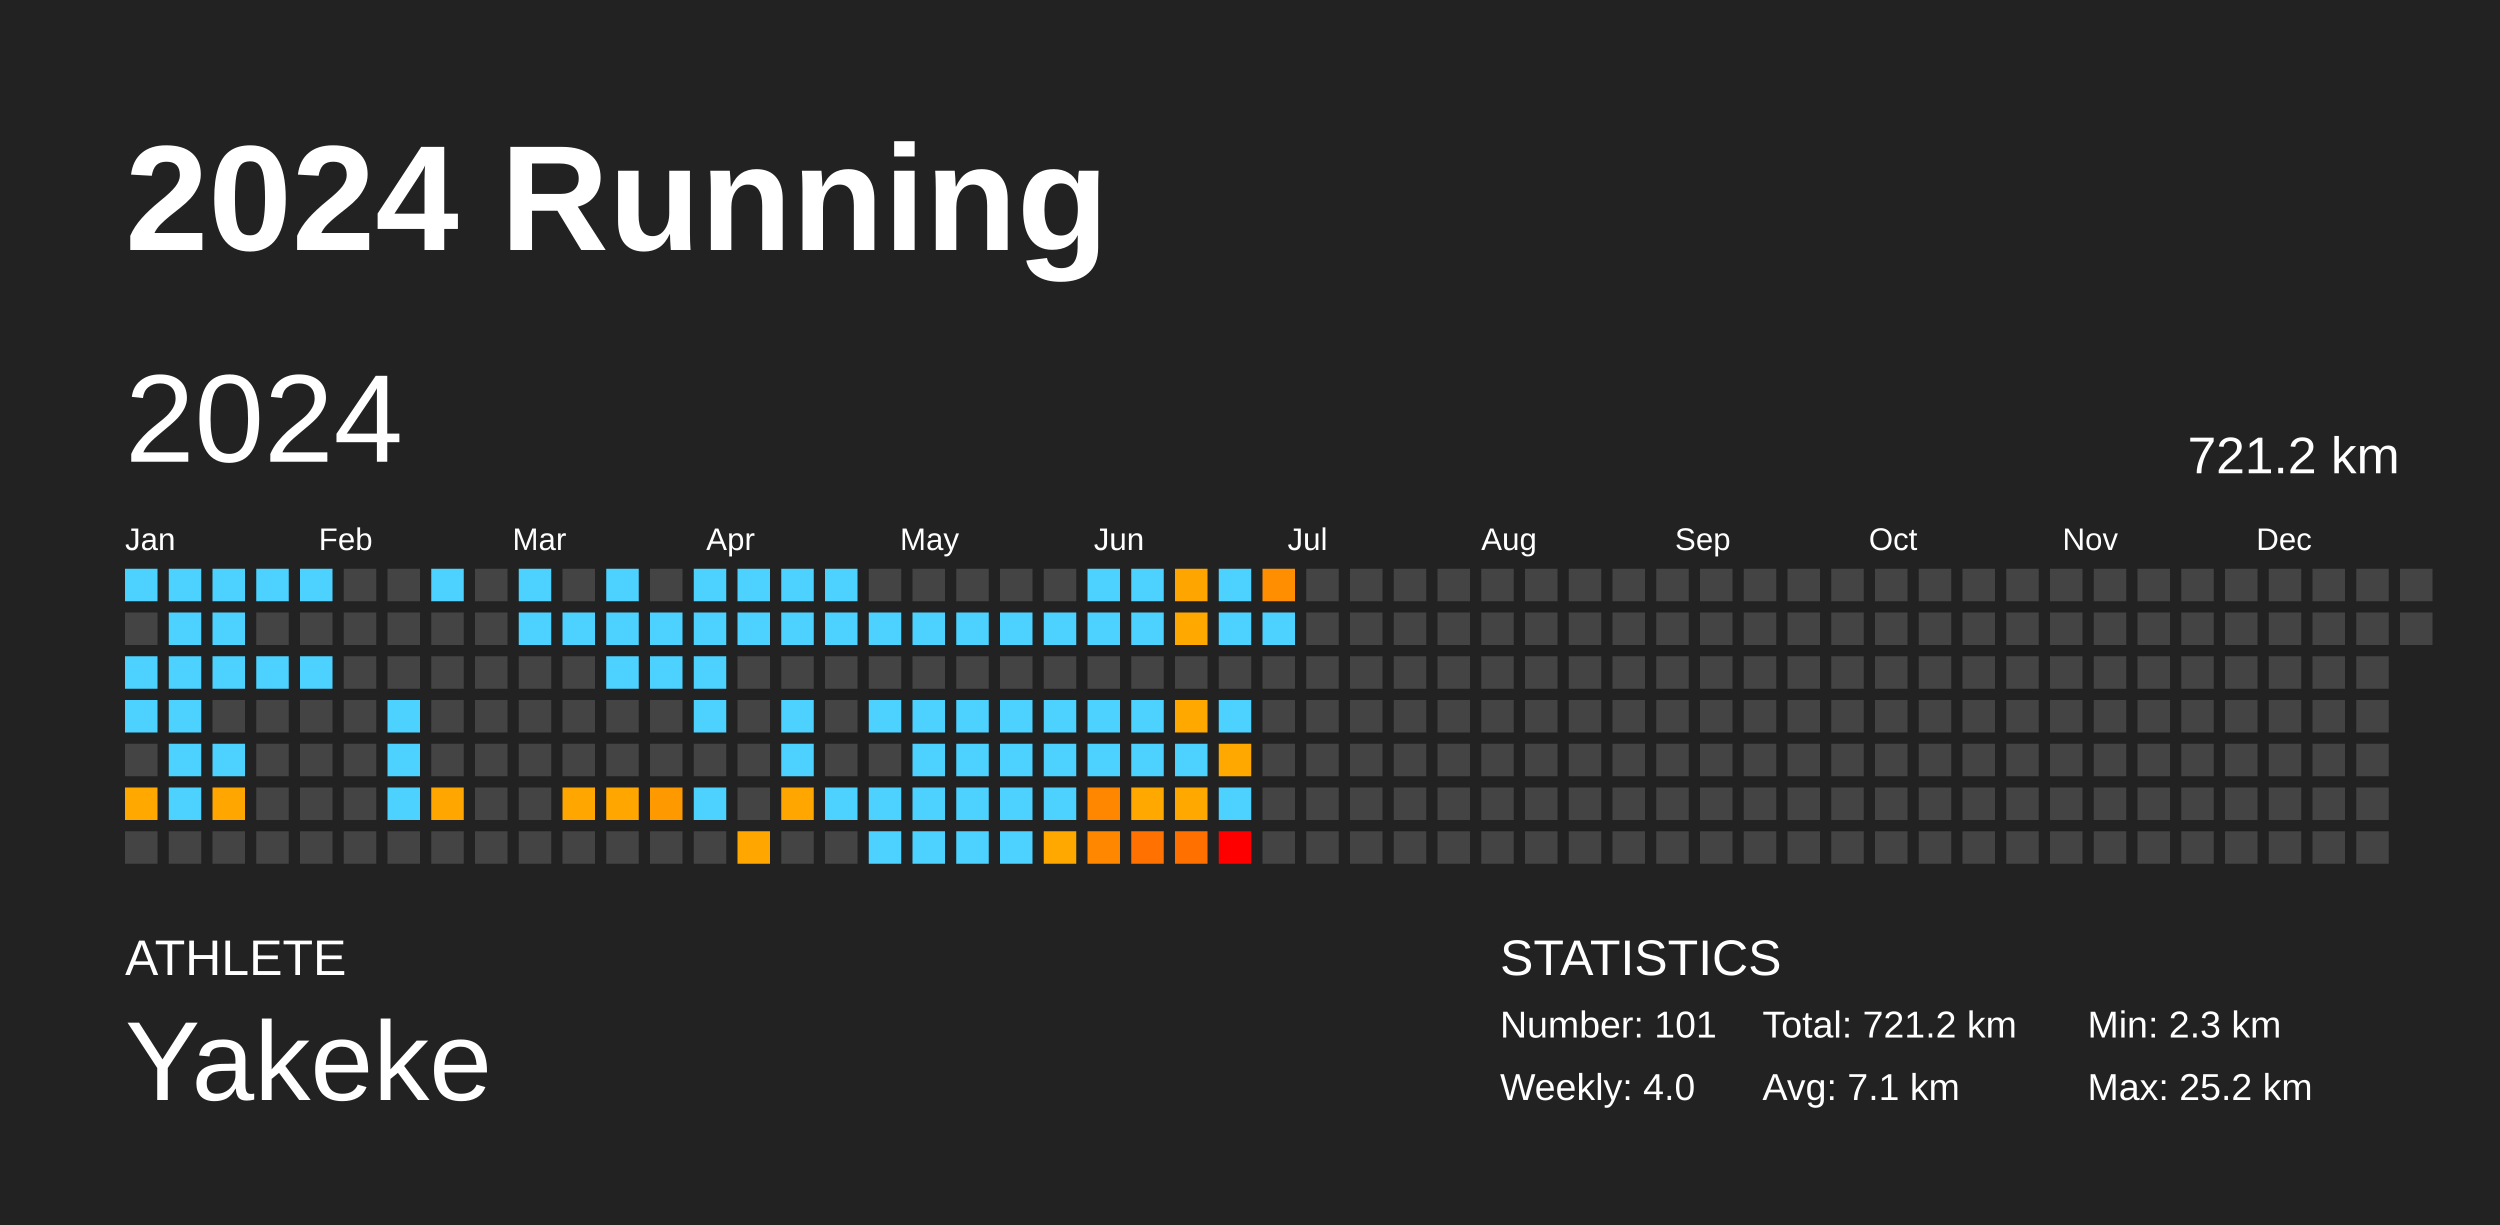
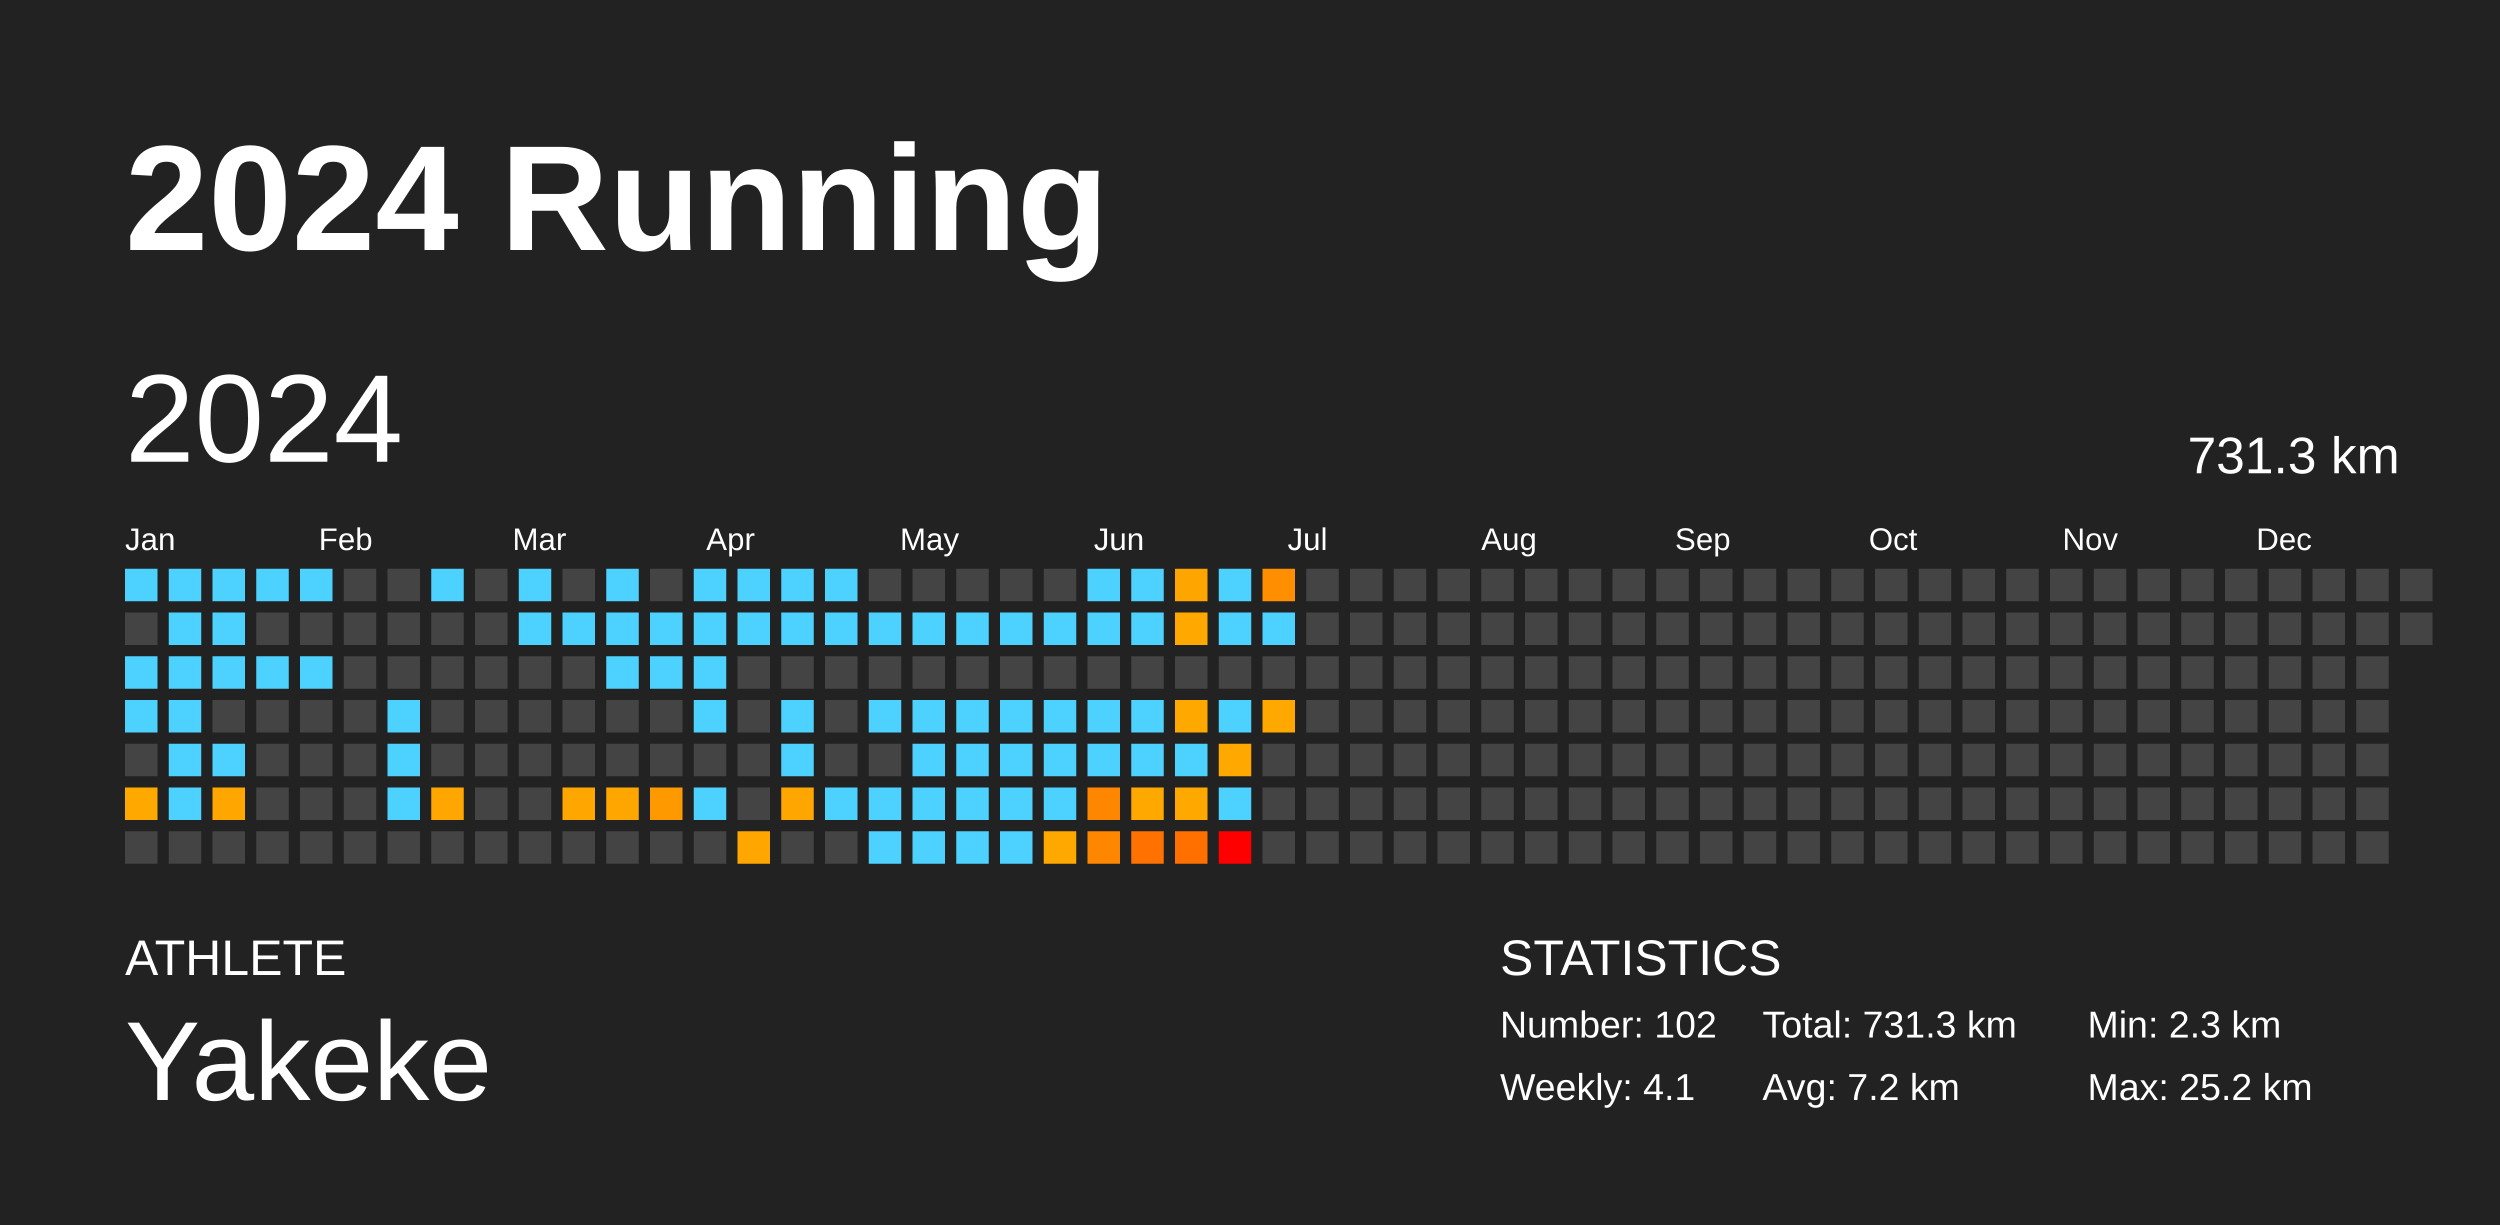
<svg xmlns="http://www.w3.org/2000/svg" baseProfile="full" height="98mm" version="1.1" viewBox="0,0,200,98" width="200mm">
  <defs />
  <rect fill="#222222" height="98" width="200" x="0" y="0" />
  <text fill="#FFFFFF" style="font-size:12px; font-family:Arial; font-weight:bold;" x="10" y="20">2024 Running</text>
  <text fill="#FFFFFF" style="font-size:4px; font-family:Arial" x="10" y="78">ATHLETE</text>
  <text fill="#FFFFFF" style="font-size:9px; font-family:Arial" x="10" y="88">Yakeke</text>
  <text fill="#FFFFFF" style="font-size:4px; font-family:Arial" x="120" y="78">STATISTICS</text>
-   <text fill="#FFFFFF" style="font-size:3px; font-family:Arial" x="120" y="83">Number: 101</text>
-   <text fill="#FFFFFF" style="font-size:3px; font-family:Arial" x="120" y="88">Weekly: 4.0</text>
-   <text fill="#FFFFFF" style="font-size:3px; font-family:Arial" x="141" y="83">Total: 721.2 km</text>
-   <text fill="#FFFFFF" style="font-size:3px; font-family:Arial" x="141" y="88">Avg: 7.1 km</text>
+   <text fill="#FFFFFF" style="font-size:3px; font-family:Arial" x="120" y="83">Number: 102</text>
+   <text fill="#FFFFFF" style="font-size:3px; font-family:Arial" x="120" y="88">Weekly: 4.1</text>
+   <text fill="#FFFFFF" style="font-size:3px; font-family:Arial" x="141" y="83">Total: 731.3 km</text>
+   <text fill="#FFFFFF" style="font-size:3px; font-family:Arial" x="141" y="88">Avg: 7.2 km</text>
  <text fill="#FFFFFF" style="font-size:3px; font-family:Arial" x="167" y="83">Min: 2.3 km</text>
  <text fill="#FFFFFF" style="font-size:3px; font-family:Arial" x="167" y="88">Max: 25.2 km</text>
  <text dominant-baseline="hanging" fill="#FFFFFF" style="font-size:10.0px; font-family:Arial;" x="10" y="30">2024</text>
-   <text dominant-baseline="hanging" fill="#FFFFFF" style="font-size:4.125px; font-family:Arial;" x="175" y="35">721.2 km</text>
+   <text dominant-baseline="hanging" fill="#FFFFFF" style="font-size:4.125px; font-family:Arial;" x="175" y="35">731.3 km</text>
  <text fill="#FFFFFF" style="font-size:2.5px; font-family:Arial" x="10.0" y="44">Jan</text>
  <text fill="#FFFFFF" style="font-size:2.5px; font-family:Arial" x="25.5" y="44">Feb</text>
  <text fill="#FFFFFF" style="font-size:2.5px; font-family:Arial" x="41.0" y="44">Mar</text>
  <text fill="#FFFFFF" style="font-size:2.5px; font-family:Arial" x="56.5" y="44">Apr</text>
  <text fill="#FFFFFF" style="font-size:2.5px; font-family:Arial" x="72.0" y="44">May</text>
  <text fill="#FFFFFF" style="font-size:2.5px; font-family:Arial" x="87.5" y="44">Jun</text>
  <text fill="#FFFFFF" style="font-size:2.5px; font-family:Arial" x="103.0" y="44">Jul</text>
  <text fill="#FFFFFF" style="font-size:2.5px; font-family:Arial" x="118.5" y="44">Aug</text>
  <text fill="#FFFFFF" style="font-size:2.5px; font-family:Arial" x="134.0" y="44">Sep</text>
  <text fill="#FFFFFF" style="font-size:2.5px; font-family:Arial" x="149.5" y="44">Oct</text>
  <text fill="#FFFFFF" style="font-size:2.5px; font-family:Arial" x="165.0" y="44">Nov</text>
  <text fill="#FFFFFF" style="font-size:2.5px; font-family:Arial" x="180.5" y="44">Dec</text>
  <rect fill="#4dd2ff" height="2.6" width="2.6" x="10.0" y="45.5" />
  <rect fill="#444444" height="2.6" width="2.6" x="10.0" y="49.0" />
  <rect fill="#4dd2ff" height="2.6" width="2.6" x="10.0" y="52.5" />
  <rect fill="#4dd2ff" height="2.6" width="2.6" x="10.0" y="56.0" />
  <rect fill="#444444" height="2.6" width="2.6" x="10.0" y="59.5" />
  <rect fill="#ffa900" height="2.6" width="2.6" x="10.0" y="63.0" />
  <rect fill="#444444" height="2.6" width="2.6" x="10.0" y="66.5" />
  <rect fill="#4dd2ff" height="2.6" width="2.6" x="13.5" y="45.5" />
  <rect fill="#4dd2ff" height="2.6" width="2.6" x="13.5" y="49.0" />
  <rect fill="#4dd2ff" height="2.6" width="2.6" x="13.5" y="52.5" />
  <rect fill="#4dd2ff" height="2.6" width="2.6" x="13.5" y="56.0" />
  <rect fill="#4dd2ff" height="2.6" width="2.6" x="13.5" y="59.5" />
  <rect fill="#4dd2ff" height="2.6" width="2.6" x="13.5" y="63.0" />
  <rect fill="#444444" height="2.6" width="2.6" x="13.5" y="66.5" />
  <rect fill="#4dd2ff" height="2.6" width="2.6" x="17.0" y="45.5" />
  <rect fill="#4dd2ff" height="2.6" width="2.6" x="17.0" y="49.0" />
  <rect fill="#4dd2ff" height="2.6" width="2.6" x="17.0" y="52.5" />
  <rect fill="#444444" height="2.6" width="2.6" x="17.0" y="56.0" />
  <rect fill="#4dd2ff" height="2.6" width="2.6" x="17.0" y="59.5" />
  <rect fill="#ffa600" height="2.6" width="2.6" x="17.0" y="63.0" />
  <rect fill="#444444" height="2.6" width="2.6" x="17.0" y="66.5" />
  <rect fill="#4dd2ff" height="2.6" width="2.6" x="20.5" y="45.5" />
  <rect fill="#444444" height="2.6" width="2.6" x="20.5" y="49.0" />
  <rect fill="#4dd2ff" height="2.6" width="2.6" x="20.5" y="52.5" />
  <rect fill="#444444" height="2.6" width="2.6" x="20.5" y="56.0" />
  <rect fill="#444444" height="2.6" width="2.6" x="20.5" y="59.5" />
  <rect fill="#444444" height="2.6" width="2.6" x="20.5" y="63.0" />
  <rect fill="#444444" height="2.6" width="2.6" x="20.5" y="66.5" />
  <rect fill="#4dd2ff" height="2.6" width="2.6" x="24.0" y="45.5" />
  <rect fill="#444444" height="2.6" width="2.6" x="24.0" y="49.0" />
  <rect fill="#4dd2ff" height="2.6" width="2.6" x="24.0" y="52.5" />
  <rect fill="#444444" height="2.6" width="2.6" x="24.0" y="56.0" />
  <rect fill="#444444" height="2.6" width="2.6" x="24.0" y="59.5" />
  <rect fill="#444444" height="2.6" width="2.6" x="24.0" y="63.0" />
  <rect fill="#444444" height="2.6" width="2.6" x="24.0" y="66.5" />
  <rect fill="#444444" height="2.6" width="2.6" x="27.5" y="45.5" />
  <rect fill="#444444" height="2.6" width="2.6" x="27.5" y="49.0" />
  <rect fill="#444444" height="2.6" width="2.6" x="27.5" y="52.5" />
  <rect fill="#444444" height="2.6" width="2.6" x="27.5" y="56.0" />
  <rect fill="#444444" height="2.6" width="2.6" x="27.5" y="59.5" />
  <rect fill="#444444" height="2.6" width="2.6" x="27.5" y="63.0" />
  <rect fill="#444444" height="2.6" width="2.6" x="27.5" y="66.5" />
  <rect fill="#444444" height="2.6" width="2.6" x="31.0" y="45.5" />
  <rect fill="#444444" height="2.6" width="2.6" x="31.0" y="49.0" />
  <rect fill="#444444" height="2.6" width="2.6" x="31.0" y="52.5" />
  <rect fill="#4dd2ff" height="2.6" width="2.6" x="31.0" y="56.0" />
  <rect fill="#4dd2ff" height="2.6" width="2.6" x="31.0" y="59.5" />
  <rect fill="#4dd2ff" height="2.6" width="2.6" x="31.0" y="63.0" />
  <rect fill="#444444" height="2.6" width="2.6" x="31.0" y="66.5" />
  <rect fill="#4dd2ff" height="2.6" width="2.6" x="34.5" y="45.5" />
  <rect fill="#444444" height="2.6" width="2.6" x="34.5" y="49.0" />
  <rect fill="#444444" height="2.6" width="2.6" x="34.5" y="52.5" />
  <rect fill="#444444" height="2.6" width="2.6" x="34.5" y="56.0" />
  <rect fill="#444444" height="2.6" width="2.6" x="34.5" y="59.5" />
  <rect fill="#ffa600" height="2.6" width="2.6" x="34.5" y="63.0" />
  <rect fill="#444444" height="2.6" width="2.6" x="34.5" y="66.5" />
  <rect fill="#444444" height="2.6" width="2.6" x="38.0" y="45.5" />
  <rect fill="#444444" height="2.6" width="2.6" x="38.0" y="49.0" />
  <rect fill="#444444" height="2.6" width="2.6" x="38.0" y="52.5" />
  <rect fill="#444444" height="2.6" width="2.6" x="38.0" y="56.0" />
  <rect fill="#444444" height="2.6" width="2.6" x="38.0" y="59.5" />
  <rect fill="#444444" height="2.6" width="2.6" x="38.0" y="63.0" />
  <rect fill="#444444" height="2.6" width="2.6" x="38.0" y="66.5" />
  <rect fill="#4dd2ff" height="2.6" width="2.6" x="41.5" y="45.5" />
  <rect fill="#4dd2ff" height="2.6" width="2.6" x="41.5" y="49.0" />
  <rect fill="#444444" height="2.6" width="2.6" x="41.5" y="52.5" />
  <rect fill="#444444" height="2.6" width="2.6" x="41.5" y="56.0" />
  <rect fill="#444444" height="2.6" width="2.6" x="41.5" y="59.5" />
  <rect fill="#444444" height="2.6" width="2.6" x="41.5" y="63.0" />
  <rect fill="#444444" height="2.6" width="2.6" x="41.5" y="66.5" />
  <rect fill="#444444" height="2.6" width="2.6" x="45.0" y="45.5" />
  <rect fill="#4dd2ff" height="2.6" width="2.6" x="45.0" y="49.0" />
  <rect fill="#444444" height="2.6" width="2.6" x="45.0" y="52.5" />
  <rect fill="#444444" height="2.6" width="2.6" x="45.0" y="56.0" />
  <rect fill="#444444" height="2.6" width="2.6" x="45.0" y="59.5" />
  <rect fill="#ffa600" height="2.6" width="2.6" x="45.0" y="63.0" />
  <rect fill="#444444" height="2.6" width="2.6" x="45.0" y="66.5" />
  <rect fill="#4dd2ff" height="2.6" width="2.6" x="48.5" y="45.5" />
  <rect fill="#4dd2ff" height="2.6" width="2.6" x="48.5" y="49.0" />
  <rect fill="#4dd2ff" height="2.6" width="2.6" x="48.5" y="52.5" />
  <rect fill="#444444" height="2.6" width="2.6" x="48.5" y="56.0" />
  <rect fill="#444444" height="2.6" width="2.6" x="48.5" y="59.5" />
  <rect fill="#ffa600" height="2.6" width="2.6" x="48.5" y="63.0" />
  <rect fill="#444444" height="2.6" width="2.6" x="48.5" y="66.5" />
  <rect fill="#444444" height="2.6" width="2.6" x="52.0" y="45.5" />
  <rect fill="#4dd2ff" height="2.6" width="2.6" x="52.0" y="49.0" />
  <rect fill="#4dd2ff" height="2.6" width="2.6" x="52.0" y="52.5" />
  <rect fill="#444444" height="2.6" width="2.6" x="52.0" y="56.0" />
  <rect fill="#444444" height="2.6" width="2.6" x="52.0" y="59.5" />
  <rect fill="#ff9900" height="2.6" width="2.6" x="52.0" y="63.0" />
  <rect fill="#444444" height="2.6" width="2.6" x="52.0" y="66.5" />
  <rect fill="#4dd2ff" height="2.6" width="2.6" x="55.5" y="45.5" />
  <rect fill="#4dd2ff" height="2.6" width="2.6" x="55.5" y="49.0" />
  <rect fill="#4dd2ff" height="2.6" width="2.6" x="55.5" y="52.5" />
  <rect fill="#4dd2ff" height="2.6" width="2.6" x="55.5" y="56.0" />
  <rect fill="#444444" height="2.6" width="2.6" x="55.5" y="59.5" />
  <rect fill="#4dd2ff" height="2.6" width="2.6" x="55.5" y="63.0" />
  <rect fill="#444444" height="2.6" width="2.6" x="55.5" y="66.5" />
  <rect fill="#4dd2ff" height="2.6" width="2.6" x="59.0" y="45.5" />
  <rect fill="#4dd2ff" height="2.6" width="2.6" x="59.0" y="49.0" />
  <rect fill="#444444" height="2.6" width="2.6" x="59.0" y="52.5" />
  <rect fill="#444444" height="2.6" width="2.6" x="59.0" y="56.0" />
  <rect fill="#444444" height="2.6" width="2.6" x="59.0" y="59.5" />
  <rect fill="#444444" height="2.6" width="2.6" x="59.0" y="63.0" />
  <rect fill="#ffa700" height="2.6" width="2.6" x="59.0" y="66.5" />
  <rect fill="#4dd2ff" height="2.6" width="2.6" x="62.5" y="45.5" />
  <rect fill="#4dd2ff" height="2.6" width="2.6" x="62.5" y="49.0" />
  <rect fill="#444444" height="2.6" width="2.6" x="62.5" y="52.5" />
  <rect fill="#4dd2ff" height="2.6" width="2.6" x="62.5" y="56.0" />
  <rect fill="#4dd2ff" height="2.6" width="2.6" x="62.5" y="59.5" />
  <rect fill="#ffa600" height="2.6" width="2.6" x="62.5" y="63.0" />
  <rect fill="#444444" height="2.6" width="2.6" x="62.5" y="66.5" />
  <rect fill="#4dd2ff" height="2.6" width="2.6" x="66.0" y="45.5" />
  <rect fill="#4dd2ff" height="2.6" width="2.6" x="66.0" y="49.0" />
  <rect fill="#444444" height="2.6" width="2.6" x="66.0" y="52.5" />
  <rect fill="#444444" height="2.6" width="2.6" x="66.0" y="56.0" />
  <rect fill="#444444" height="2.6" width="2.6" x="66.0" y="59.5" />
  <rect fill="#4dd2ff" height="2.6" width="2.6" x="66.0" y="63.0" />
  <rect fill="#444444" height="2.6" width="2.6" x="66.0" y="66.5" />
  <rect fill="#444444" height="2.6" width="2.6" x="69.5" y="45.5" />
  <rect fill="#4dd2ff" height="2.6" width="2.6" x="69.5" y="49.0" />
  <rect fill="#444444" height="2.6" width="2.6" x="69.5" y="52.5" />
  <rect fill="#4dd2ff" height="2.6" width="2.6" x="69.5" y="56.0" />
  <rect fill="#444444" height="2.6" width="2.6" x="69.5" y="59.5" />
  <rect fill="#4dd2ff" height="2.6" width="2.6" x="69.5" y="63.0" />
  <rect fill="#4dd2ff" height="2.6" width="2.6" x="69.5" y="66.5" />
  <rect fill="#444444" height="2.6" width="2.6" x="73.0" y="45.5" />
  <rect fill="#4dd2ff" height="2.6" width="2.6" x="73.0" y="49.0" />
  <rect fill="#444444" height="2.6" width="2.6" x="73.0" y="52.5" />
  <rect fill="#4dd2ff" height="2.6" width="2.6" x="73.0" y="56.0" />
  <rect fill="#4dd2ff" height="2.6" width="2.6" x="73.0" y="59.5" />
  <rect fill="#4dd2ff" height="2.6" width="2.6" x="73.0" y="63.0" />
  <rect fill="#4dd2ff" height="2.6" width="2.6" x="73.0" y="66.5" />
  <rect fill="#444444" height="2.6" width="2.6" x="76.5" y="45.5" />
  <rect fill="#4dd2ff" height="2.6" width="2.6" x="76.5" y="49.0" />
  <rect fill="#444444" height="2.6" width="2.6" x="76.5" y="52.5" />
  <rect fill="#4dd2ff" height="2.6" width="2.6" x="76.5" y="56.0" />
  <rect fill="#4dd2ff" height="2.6" width="2.6" x="76.5" y="59.5" />
  <rect fill="#4dd2ff" height="2.6" width="2.6" x="76.5" y="63.0" />
  <rect fill="#4dd2ff" height="2.6" width="2.6" x="76.5" y="66.5" />
  <rect fill="#444444" height="2.6" width="2.6" x="80.0" y="45.5" />
  <rect fill="#4dd2ff" height="2.6" width="2.6" x="80.0" y="49.0" />
  <rect fill="#444444" height="2.6" width="2.6" x="80.0" y="52.5" />
  <rect fill="#4dd2ff" height="2.6" width="2.6" x="80.0" y="56.0" />
  <rect fill="#4dd2ff" height="2.6" width="2.6" x="80.0" y="59.5" />
  <rect fill="#4dd2ff" height="2.6" width="2.6" x="80.0" y="63.0" />
  <rect fill="#4dd2ff" height="2.6" width="2.6" x="80.0" y="66.5" />
  <rect fill="#444444" height="2.6" width="2.6" x="83.5" y="45.5" />
  <rect fill="#4dd2ff" height="2.6" width="2.6" x="83.5" y="49.0" />
  <rect fill="#444444" height="2.6" width="2.6" x="83.5" y="52.5" />
  <rect fill="#4dd2ff" height="2.6" width="2.6" x="83.5" y="56.0" />
  <rect fill="#4dd2ff" height="2.6" width="2.6" x="83.5" y="59.5" />
  <rect fill="#4dd2ff" height="2.6" width="2.6" x="83.5" y="63.0" />
  <rect fill="#ffa800" height="2.6" width="2.6" x="83.5" y="66.5" />
  <rect fill="#4dd2ff" height="2.6" width="2.6" x="87.0" y="45.5" />
  <rect fill="#4dd2ff" height="2.6" width="2.6" x="87.0" y="49.0" />
  <rect fill="#444444" height="2.6" width="2.6" x="87.0" y="52.5" />
  <rect fill="#4dd2ff" height="2.6" width="2.6" x="87.0" y="56.0" />
  <rect fill="#4dd2ff" height="2.6" width="2.6" x="87.0" y="59.5" />
  <rect fill="#ff8700" height="2.6" width="2.6" x="87.0" y="63.0" />
  <rect fill="#ff8700" height="2.6" width="2.6" x="87.0" y="66.5" />
  <rect fill="#4dd2ff" height="2.6" width="2.6" x="90.5" y="45.5" />
  <rect fill="#4dd2ff" height="2.6" width="2.6" x="90.5" y="49.0" />
  <rect fill="#444444" height="2.6" width="2.6" x="90.5" y="52.5" />
  <rect fill="#4dd2ff" height="2.6" width="2.6" x="90.5" y="56.0" />
  <rect fill="#4dd2ff" height="2.6" width="2.6" x="90.5" y="59.5" />
  <rect fill="#ffa800" height="2.6" width="2.6" x="90.5" y="63.0" />
  <rect fill="#ff7100" height="2.6" width="2.6" x="90.5" y="66.5" />
  <rect fill="#ffa500" height="2.6" width="2.6" x="94.0" y="45.5" />
  <rect fill="#ffa800" height="2.6" width="2.6" x="94.0" y="49.0" />
  <rect fill="#444444" height="2.6" width="2.6" x="94.0" y="52.5" />
  <rect fill="#ffa800" height="2.6" width="2.6" x="94.0" y="56.0" />
  <rect fill="#4dd2ff" height="2.6" width="2.6" x="94.0" y="59.5" />
  <rect fill="#ffa800" height="2.6" width="2.6" x="94.0" y="63.0" />
  <rect fill="#ff7000" height="2.6" width="2.6" x="94.0" y="66.5" />
  <rect fill="#4dd2ff" height="2.6" width="2.6" x="97.5" y="45.5" />
  <rect fill="#4dd2ff" height="2.6" width="2.6" x="97.5" y="49.0" />
  <rect fill="#444444" height="2.6" width="2.6" x="97.5" y="52.5" />
  <rect fill="#4dd2ff" height="2.6" width="2.6" x="97.5" y="56.0" />
  <rect fill="#ffa800" height="2.6" width="2.6" x="97.5" y="59.5" />
  <rect fill="#4dd2ff" height="2.6" width="2.6" x="97.5" y="63.0" />
  <rect fill="red" height="2.6" width="2.6" x="97.5" y="66.5" />
  <rect fill="#ff8f00" height="2.6" width="2.6" x="101.0" y="45.5" />
  <rect fill="#4dd2ff" height="2.6" width="2.6" x="101.0" y="49.0" />
  <rect fill="#444444" height="2.6" width="2.6" x="101.0" y="52.5" />
-   <rect fill="#444444" height="2.6" width="2.6" x="101.0" y="56.0" />
+   <rect fill="#ffa800" height="2.6" width="2.6" x="101.0" y="56.0" />
  <rect fill="#444444" height="2.6" width="2.6" x="101.0" y="59.5" />
  <rect fill="#444444" height="2.6" width="2.6" x="101.0" y="63.0" />
  <rect fill="#444444" height="2.6" width="2.6" x="101.0" y="66.5" />
  <rect fill="#444444" height="2.6" width="2.6" x="104.5" y="45.5" />
  <rect fill="#444444" height="2.6" width="2.6" x="104.5" y="49.0" />
  <rect fill="#444444" height="2.6" width="2.6" x="104.5" y="52.5" />
  <rect fill="#444444" height="2.6" width="2.6" x="104.5" y="56.0" />
  <rect fill="#444444" height="2.6" width="2.6" x="104.5" y="59.5" />
  <rect fill="#444444" height="2.6" width="2.6" x="104.5" y="63.0" />
  <rect fill="#444444" height="2.6" width="2.6" x="104.5" y="66.5" />
  <rect fill="#444444" height="2.6" width="2.6" x="108.0" y="45.5" />
  <rect fill="#444444" height="2.6" width="2.6" x="108.0" y="49.0" />
  <rect fill="#444444" height="2.6" width="2.6" x="108.0" y="52.5" />
  <rect fill="#444444" height="2.6" width="2.6" x="108.0" y="56.0" />
  <rect fill="#444444" height="2.6" width="2.6" x="108.0" y="59.5" />
  <rect fill="#444444" height="2.6" width="2.6" x="108.0" y="63.0" />
  <rect fill="#444444" height="2.6" width="2.6" x="108.0" y="66.5" />
  <rect fill="#444444" height="2.6" width="2.6" x="111.5" y="45.5" />
  <rect fill="#444444" height="2.6" width="2.6" x="111.5" y="49.0" />
  <rect fill="#444444" height="2.6" width="2.6" x="111.5" y="52.5" />
  <rect fill="#444444" height="2.6" width="2.6" x="111.5" y="56.0" />
  <rect fill="#444444" height="2.6" width="2.6" x="111.5" y="59.5" />
  <rect fill="#444444" height="2.6" width="2.6" x="111.5" y="63.0" />
  <rect fill="#444444" height="2.6" width="2.6" x="111.5" y="66.5" />
  <rect fill="#444444" height="2.6" width="2.6" x="115.0" y="45.5" />
  <rect fill="#444444" height="2.6" width="2.6" x="115.0" y="49.0" />
  <rect fill="#444444" height="2.6" width="2.6" x="115.0" y="52.5" />
  <rect fill="#444444" height="2.6" width="2.6" x="115.0" y="56.0" />
  <rect fill="#444444" height="2.6" width="2.6" x="115.0" y="59.5" />
  <rect fill="#444444" height="2.6" width="2.6" x="115.0" y="63.0" />
  <rect fill="#444444" height="2.6" width="2.6" x="115.0" y="66.5" />
  <rect fill="#444444" height="2.6" width="2.6" x="118.5" y="45.5" />
  <rect fill="#444444" height="2.6" width="2.6" x="118.5" y="49.0" />
  <rect fill="#444444" height="2.6" width="2.6" x="118.5" y="52.5" />
  <rect fill="#444444" height="2.6" width="2.6" x="118.5" y="56.0" />
  <rect fill="#444444" height="2.6" width="2.6" x="118.5" y="59.5" />
  <rect fill="#444444" height="2.6" width="2.6" x="118.5" y="63.0" />
  <rect fill="#444444" height="2.6" width="2.6" x="118.5" y="66.5" />
  <rect fill="#444444" height="2.6" width="2.6" x="122.0" y="45.5" />
  <rect fill="#444444" height="2.6" width="2.6" x="122.0" y="49.0" />
  <rect fill="#444444" height="2.6" width="2.6" x="122.0" y="52.5" />
  <rect fill="#444444" height="2.6" width="2.6" x="122.0" y="56.0" />
  <rect fill="#444444" height="2.6" width="2.6" x="122.0" y="59.5" />
  <rect fill="#444444" height="2.6" width="2.6" x="122.0" y="63.0" />
  <rect fill="#444444" height="2.6" width="2.6" x="122.0" y="66.5" />
  <rect fill="#444444" height="2.6" width="2.6" x="125.5" y="45.5" />
  <rect fill="#444444" height="2.6" width="2.6" x="125.5" y="49.0" />
  <rect fill="#444444" height="2.6" width="2.6" x="125.5" y="52.5" />
  <rect fill="#444444" height="2.6" width="2.6" x="125.5" y="56.0" />
  <rect fill="#444444" height="2.6" width="2.6" x="125.5" y="59.5" />
  <rect fill="#444444" height="2.6" width="2.6" x="125.5" y="63.0" />
  <rect fill="#444444" height="2.6" width="2.6" x="125.5" y="66.5" />
  <rect fill="#444444" height="2.6" width="2.6" x="129.0" y="45.5" />
  <rect fill="#444444" height="2.6" width="2.6" x="129.0" y="49.0" />
  <rect fill="#444444" height="2.6" width="2.6" x="129.0" y="52.5" />
  <rect fill="#444444" height="2.6" width="2.6" x="129.0" y="56.0" />
  <rect fill="#444444" height="2.6" width="2.6" x="129.0" y="59.5" />
  <rect fill="#444444" height="2.6" width="2.6" x="129.0" y="63.0" />
  <rect fill="#444444" height="2.6" width="2.6" x="129.0" y="66.5" />
  <rect fill="#444444" height="2.6" width="2.6" x="132.5" y="45.5" />
  <rect fill="#444444" height="2.6" width="2.6" x="132.5" y="49.0" />
  <rect fill="#444444" height="2.6" width="2.6" x="132.5" y="52.5" />
  <rect fill="#444444" height="2.6" width="2.6" x="132.5" y="56.0" />
  <rect fill="#444444" height="2.6" width="2.6" x="132.5" y="59.5" />
  <rect fill="#444444" height="2.6" width="2.6" x="132.5" y="63.0" />
  <rect fill="#444444" height="2.6" width="2.6" x="132.5" y="66.5" />
  <rect fill="#444444" height="2.6" width="2.6" x="136.0" y="45.5" />
  <rect fill="#444444" height="2.6" width="2.6" x="136.0" y="49.0" />
  <rect fill="#444444" height="2.6" width="2.6" x="136.0" y="52.5" />
  <rect fill="#444444" height="2.6" width="2.6" x="136.0" y="56.0" />
  <rect fill="#444444" height="2.6" width="2.6" x="136.0" y="59.5" />
  <rect fill="#444444" height="2.6" width="2.6" x="136.0" y="63.0" />
  <rect fill="#444444" height="2.6" width="2.6" x="136.0" y="66.5" />
  <rect fill="#444444" height="2.6" width="2.6" x="139.5" y="45.5" />
  <rect fill="#444444" height="2.6" width="2.6" x="139.5" y="49.0" />
  <rect fill="#444444" height="2.6" width="2.6" x="139.5" y="52.5" />
  <rect fill="#444444" height="2.6" width="2.6" x="139.5" y="56.0" />
  <rect fill="#444444" height="2.6" width="2.6" x="139.5" y="59.5" />
  <rect fill="#444444" height="2.6" width="2.6" x="139.5" y="63.0" />
  <rect fill="#444444" height="2.6" width="2.6" x="139.5" y="66.5" />
  <rect fill="#444444" height="2.6" width="2.6" x="143.0" y="45.5" />
  <rect fill="#444444" height="2.6" width="2.6" x="143.0" y="49.0" />
  <rect fill="#444444" height="2.6" width="2.6" x="143.0" y="52.5" />
  <rect fill="#444444" height="2.6" width="2.6" x="143.0" y="56.0" />
  <rect fill="#444444" height="2.6" width="2.6" x="143.0" y="59.5" />
  <rect fill="#444444" height="2.6" width="2.6" x="143.0" y="63.0" />
  <rect fill="#444444" height="2.6" width="2.6" x="143.0" y="66.5" />
  <rect fill="#444444" height="2.6" width="2.6" x="146.5" y="45.5" />
  <rect fill="#444444" height="2.6" width="2.6" x="146.5" y="49.0" />
  <rect fill="#444444" height="2.6" width="2.6" x="146.5" y="52.5" />
  <rect fill="#444444" height="2.6" width="2.6" x="146.5" y="56.0" />
  <rect fill="#444444" height="2.6" width="2.6" x="146.5" y="59.5" />
  <rect fill="#444444" height="2.6" width="2.6" x="146.5" y="63.0" />
  <rect fill="#444444" height="2.6" width="2.6" x="146.5" y="66.5" />
  <rect fill="#444444" height="2.6" width="2.6" x="150.0" y="45.5" />
  <rect fill="#444444" height="2.6" width="2.6" x="150.0" y="49.0" />
  <rect fill="#444444" height="2.6" width="2.6" x="150.0" y="52.5" />
  <rect fill="#444444" height="2.6" width="2.6" x="150.0" y="56.0" />
  <rect fill="#444444" height="2.6" width="2.6" x="150.0" y="59.5" />
  <rect fill="#444444" height="2.6" width="2.6" x="150.0" y="63.0" />
  <rect fill="#444444" height="2.6" width="2.6" x="150.0" y="66.5" />
  <rect fill="#444444" height="2.6" width="2.6" x="153.5" y="45.5" />
  <rect fill="#444444" height="2.6" width="2.6" x="153.5" y="49.0" />
  <rect fill="#444444" height="2.6" width="2.6" x="153.5" y="52.5" />
  <rect fill="#444444" height="2.6" width="2.6" x="153.5" y="56.0" />
  <rect fill="#444444" height="2.6" width="2.6" x="153.5" y="59.5" />
  <rect fill="#444444" height="2.6" width="2.6" x="153.5" y="63.0" />
  <rect fill="#444444" height="2.6" width="2.6" x="153.5" y="66.5" />
  <rect fill="#444444" height="2.6" width="2.6" x="157.0" y="45.5" />
  <rect fill="#444444" height="2.6" width="2.6" x="157.0" y="49.0" />
  <rect fill="#444444" height="2.6" width="2.6" x="157.0" y="52.5" />
  <rect fill="#444444" height="2.6" width="2.6" x="157.0" y="56.0" />
  <rect fill="#444444" height="2.6" width="2.6" x="157.0" y="59.5" />
  <rect fill="#444444" height="2.6" width="2.6" x="157.0" y="63.0" />
  <rect fill="#444444" height="2.6" width="2.6" x="157.0" y="66.5" />
  <rect fill="#444444" height="2.6" width="2.6" x="160.5" y="45.5" />
  <rect fill="#444444" height="2.6" width="2.6" x="160.5" y="49.0" />
  <rect fill="#444444" height="2.6" width="2.6" x="160.5" y="52.5" />
  <rect fill="#444444" height="2.6" width="2.6" x="160.5" y="56.0" />
  <rect fill="#444444" height="2.6" width="2.6" x="160.5" y="59.5" />
  <rect fill="#444444" height="2.6" width="2.6" x="160.5" y="63.0" />
  <rect fill="#444444" height="2.6" width="2.6" x="160.5" y="66.5" />
  <rect fill="#444444" height="2.6" width="2.6" x="164.0" y="45.5" />
  <rect fill="#444444" height="2.6" width="2.6" x="164.0" y="49.0" />
  <rect fill="#444444" height="2.6" width="2.6" x="164.0" y="52.5" />
  <rect fill="#444444" height="2.6" width="2.6" x="164.0" y="56.0" />
  <rect fill="#444444" height="2.6" width="2.6" x="164.0" y="59.5" />
  <rect fill="#444444" height="2.6" width="2.6" x="164.0" y="63.0" />
  <rect fill="#444444" height="2.6" width="2.6" x="164.0" y="66.5" />
  <rect fill="#444444" height="2.6" width="2.6" x="167.5" y="45.5" />
  <rect fill="#444444" height="2.6" width="2.6" x="167.5" y="49.0" />
  <rect fill="#444444" height="2.6" width="2.6" x="167.5" y="52.5" />
  <rect fill="#444444" height="2.6" width="2.6" x="167.5" y="56.0" />
  <rect fill="#444444" height="2.6" width="2.6" x="167.5" y="59.5" />
  <rect fill="#444444" height="2.6" width="2.6" x="167.5" y="63.0" />
  <rect fill="#444444" height="2.6" width="2.6" x="167.5" y="66.5" />
  <rect fill="#444444" height="2.6" width="2.6" x="171.0" y="45.5" />
  <rect fill="#444444" height="2.6" width="2.6" x="171.0" y="49.0" />
  <rect fill="#444444" height="2.6" width="2.6" x="171.0" y="52.5" />
  <rect fill="#444444" height="2.6" width="2.6" x="171.0" y="56.0" />
  <rect fill="#444444" height="2.6" width="2.6" x="171.0" y="59.5" />
  <rect fill="#444444" height="2.6" width="2.6" x="171.0" y="63.0" />
  <rect fill="#444444" height="2.6" width="2.6" x="171.0" y="66.5" />
  <rect fill="#444444" height="2.6" width="2.6" x="174.5" y="45.5" />
  <rect fill="#444444" height="2.6" width="2.6" x="174.5" y="49.0" />
  <rect fill="#444444" height="2.6" width="2.6" x="174.5" y="52.5" />
  <rect fill="#444444" height="2.6" width="2.6" x="174.5" y="56.0" />
  <rect fill="#444444" height="2.6" width="2.6" x="174.5" y="59.5" />
  <rect fill="#444444" height="2.6" width="2.6" x="174.5" y="63.0" />
  <rect fill="#444444" height="2.6" width="2.6" x="174.5" y="66.5" />
  <rect fill="#444444" height="2.6" width="2.6" x="178.0" y="45.5" />
  <rect fill="#444444" height="2.6" width="2.6" x="178.0" y="49.0" />
  <rect fill="#444444" height="2.6" width="2.6" x="178.0" y="52.5" />
  <rect fill="#444444" height="2.6" width="2.6" x="178.0" y="56.0" />
  <rect fill="#444444" height="2.6" width="2.6" x="178.0" y="59.5" />
  <rect fill="#444444" height="2.6" width="2.6" x="178.0" y="63.0" />
  <rect fill="#444444" height="2.6" width="2.6" x="178.0" y="66.5" />
  <rect fill="#444444" height="2.6" width="2.6" x="181.5" y="45.5" />
  <rect fill="#444444" height="2.6" width="2.6" x="181.5" y="49.0" />
  <rect fill="#444444" height="2.6" width="2.6" x="181.5" y="52.5" />
  <rect fill="#444444" height="2.6" width="2.6" x="181.5" y="56.0" />
  <rect fill="#444444" height="2.6" width="2.6" x="181.5" y="59.5" />
  <rect fill="#444444" height="2.6" width="2.6" x="181.5" y="63.0" />
  <rect fill="#444444" height="2.6" width="2.6" x="181.5" y="66.5" />
  <rect fill="#444444" height="2.6" width="2.6" x="185.0" y="45.5" />
  <rect fill="#444444" height="2.6" width="2.6" x="185.0" y="49.0" />
  <rect fill="#444444" height="2.6" width="2.6" x="185.0" y="52.5" />
  <rect fill="#444444" height="2.6" width="2.6" x="185.0" y="56.0" />
  <rect fill="#444444" height="2.6" width="2.6" x="185.0" y="59.5" />
  <rect fill="#444444" height="2.6" width="2.6" x="185.0" y="63.0" />
  <rect fill="#444444" height="2.6" width="2.6" x="185.0" y="66.5" />
  <rect fill="#444444" height="2.6" width="2.6" x="188.5" y="45.5" />
  <rect fill="#444444" height="2.6" width="2.6" x="188.5" y="49.0" />
  <rect fill="#444444" height="2.6" width="2.6" x="188.5" y="52.5" />
  <rect fill="#444444" height="2.6" width="2.6" x="188.5" y="56.0" />
  <rect fill="#444444" height="2.6" width="2.6" x="188.5" y="59.5" />
  <rect fill="#444444" height="2.6" width="2.6" x="188.5" y="63.0" />
  <rect fill="#444444" height="2.6" width="2.6" x="188.5" y="66.5" />
  <rect fill="#444444" height="2.6" width="2.6" x="192.0" y="45.5" />
  <rect fill="#444444" height="2.6" width="2.6" x="192.0" y="49.0" />
</svg>
